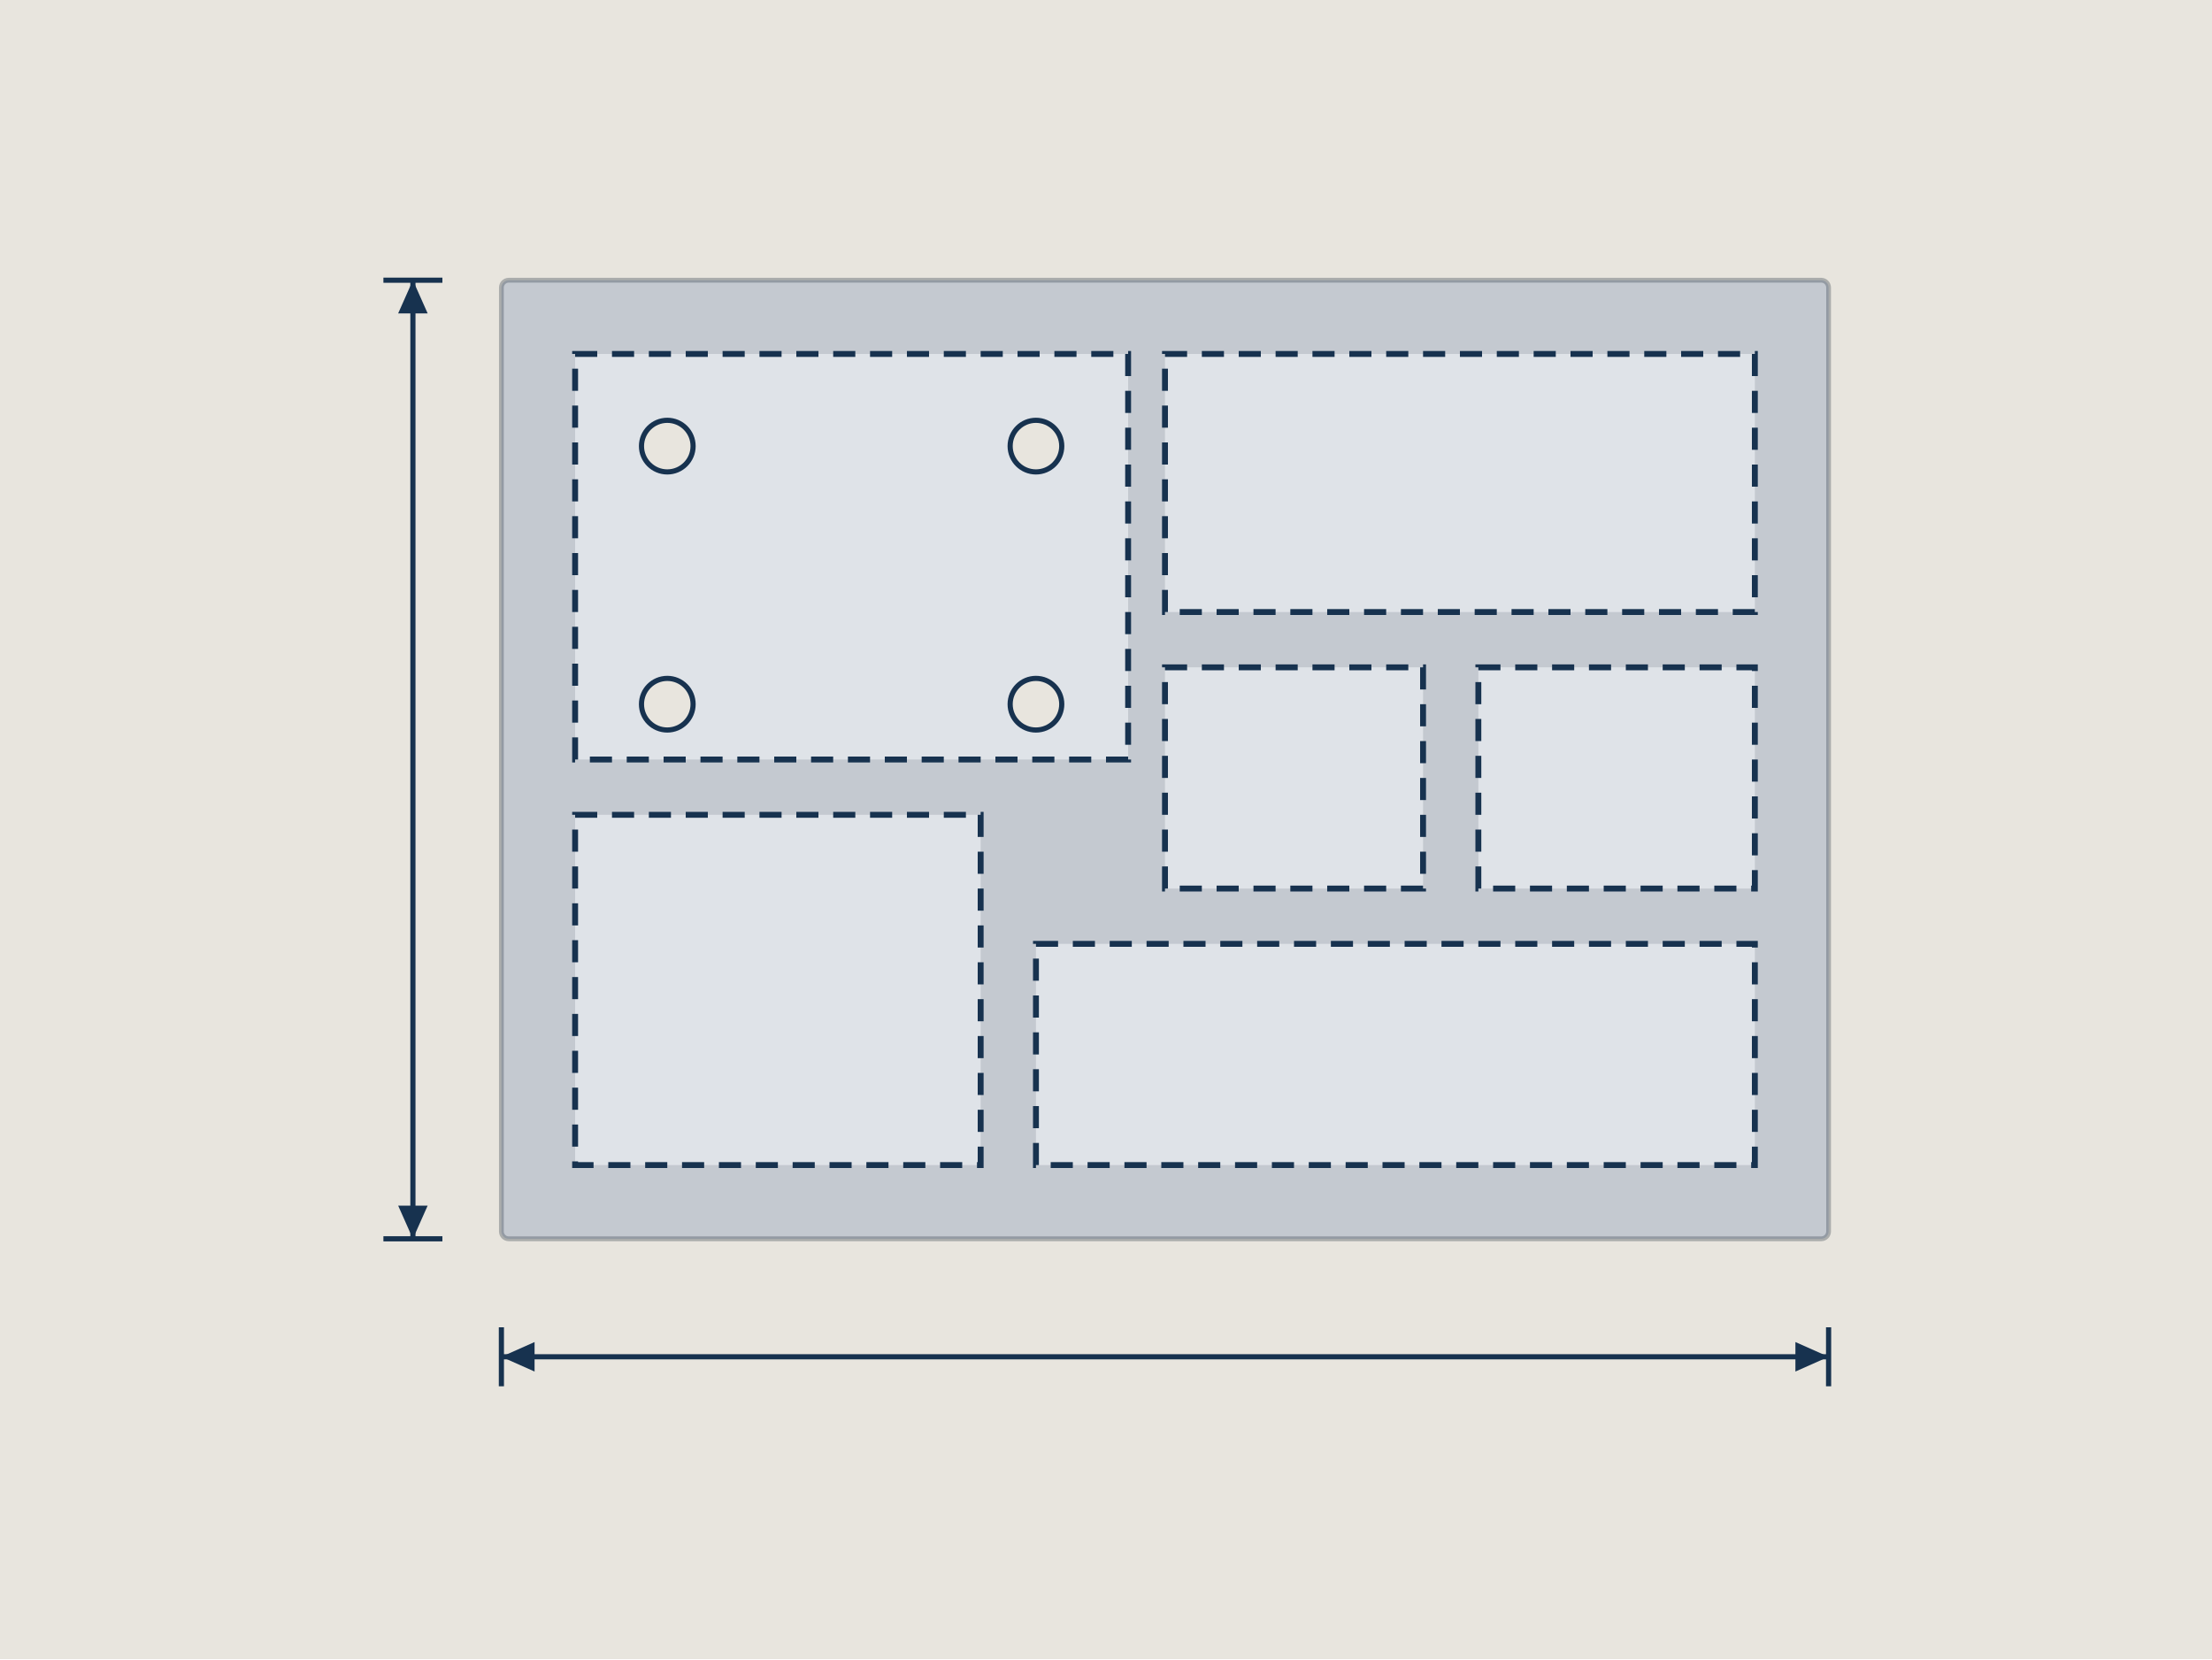
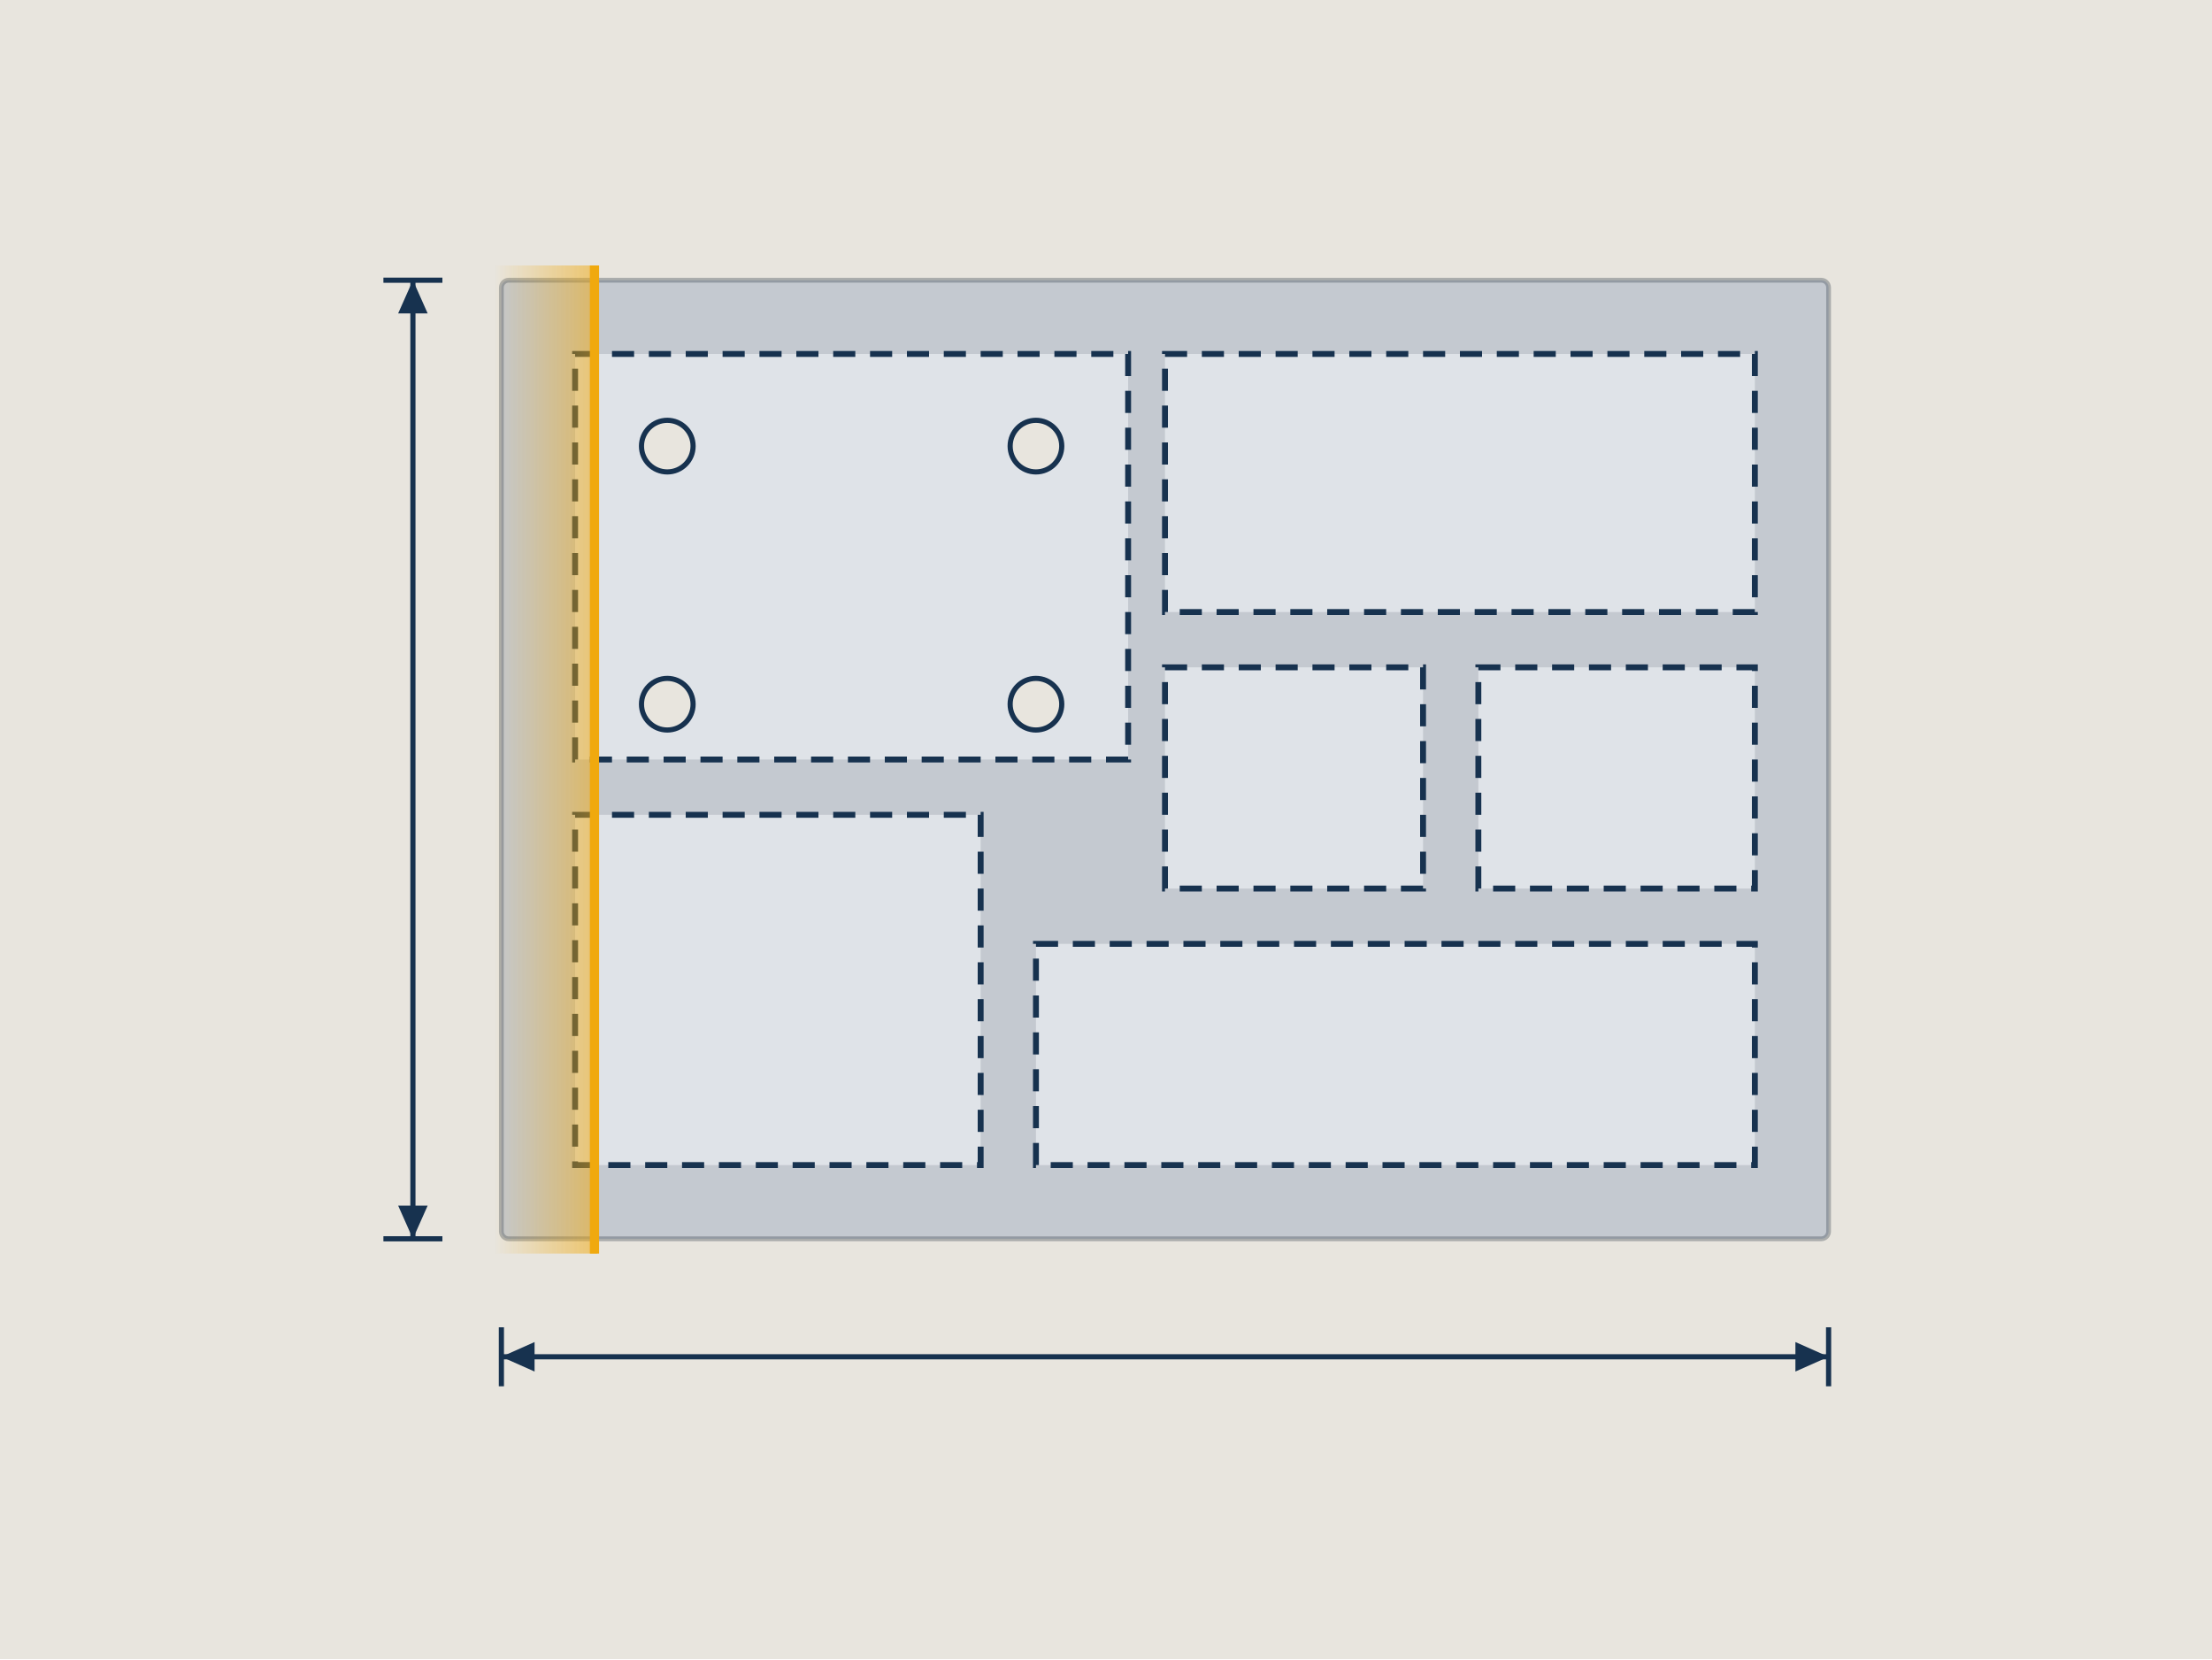
<svg xmlns="http://www.w3.org/2000/svg" viewBox="0 0 600 450" role="img" aria-label="Drawing of a PVC sheet cut into panels">
+   <style>
+ .bob{animation:bob 4.6s ease-in-out infinite}
+ .bob2{animation:bob 4.6s ease-in-out -2.3s infinite}
+ @keyframes bob{0%,100%{transform:translateY(0)}50%{transform:translateY(-8px)}}
+ .sh{animation:sh 4.6s ease-in-out infinite;transform-box:fill-box;transform-origin:center}
+ .sh2{animation:sh 4.6s ease-in-out -2.3s infinite;transform-box:fill-box;transform-origin:center}
+ @keyframes sh{0%,100%{transform:scale(1);opacity:.15}50%{transform:scale(.9);opacity:.09}}
+ .gloss{animation:gloss 4.2s ease-in-out infinite}
+ @keyframes gloss{0%,35%{transform:translateX(0)}80%,100%{transform:translateX(330px)}}
+ @media (prefers-reduced-motion:reduce){*{animation:none!important}}.cut{stroke-dasharray:6 4;animation:march 1s linear infinite}@keyframes march{to{stroke-dashoffset:-10}}.laser{animation:laser 3.4s ease-in-out infinite alternate}@keyframes laser{from{transform:translateX(0)}to{transform:translateX(354px)}}.pn{animation:pn 3.4s ease-in-out infinite alternate}@keyframes pn{from{fill:#dfe3e8}to{fill:#f1f3f6}}</style>
+   <defs>
+     <linearGradient id="lz" x1="0" x2="1">
+       <stop offset="0" stop-color="#f0a90e" stop-opacity="0" />
+       <stop offset="1" stop-color="#f0a90e" stop-opacity=".55" />
+     </linearGradient>
+   </defs>
  <rect width="600" height="450" fill="#e8e5de" />
  <g transform="translate(16 -4)">
    <rect x="120" y="80" width="360" height="260" rx="2" fill="#c4c9d0" stroke="#2b3542" stroke-opacity=".32" stroke-width="1.3" stroke-linejoin="round" />
-     <rect x="140" y="100" width="150" height="110" fill="#dfe3e8" stroke="#17324f" stroke-width="1.6" stroke-dasharray="6 4" />
-     <rect x="300" y="100" width="160" height="70" fill="#dfe3e8" stroke="#17324f" stroke-width="1.6" stroke-dasharray="6 4" />
-     <rect x="300" y="185" width="70" height="60" fill="#dfe3e8" stroke="#17324f" stroke-width="1.6" stroke-dasharray="6 4" />
-     <rect x="385" y="185" width="75" height="60" fill="#dfe3e8" stroke="#17324f" stroke-width="1.6" stroke-dasharray="6 4" />
-     <rect x="140" y="225" width="110" height="95" fill="#dfe3e8" stroke="#17324f" stroke-width="1.6" stroke-dasharray="6 4" />
-     <rect x="265" y="260" width="195" height="60" fill="#dfe3e8" stroke="#17324f" stroke-width="1.6" stroke-dasharray="6 4" />
+     <rect class="pn cut" style="animation-delay:0s,0s" x="140" y="100" width="150" height="110" fill="#dfe3e8" stroke="#17324f" stroke-width="1.6" />
+     <rect class="pn cut" style="animation-delay:0s,-0.4s" x="300" y="100" width="160" height="70" fill="#dfe3e8" stroke="#17324f" stroke-width="1.6" />
+     <rect class="pn cut" style="animation-delay:0s,-0.8s" x="300" y="185" width="70" height="60" fill="#dfe3e8" stroke="#17324f" stroke-width="1.6" />
+     <rect class="pn cut" style="animation-delay:0s,-1.2s" x="385" y="185" width="75" height="60" fill="#dfe3e8" stroke="#17324f" stroke-width="1.6" />
+     <rect class="pn cut" style="animation-delay:0s,-1.6s" x="140" y="225" width="110" height="95" fill="#dfe3e8" stroke="#17324f" stroke-width="1.6" />
+     <rect class="pn cut" style="animation-delay:0s,-2s" x="265" y="260" width="195" height="60" fill="#dfe3e8" stroke="#17324f" stroke-width="1.6" />
    <circle cx="165" cy="125" r="7" fill="#e8e5de" stroke="#17324f" stroke-width="1.4" />
    <circle cx="265" cy="125" r="7" fill="#e8e5de" stroke="#17324f" stroke-width="1.4" />
    <circle cx="165" cy="195" r="7" fill="#e8e5de" stroke="#17324f" stroke-width="1.4" />
    <circle cx="265" cy="195" r="7" fill="#e8e5de" stroke="#17324f" stroke-width="1.4" />
    <g stroke="#17324f" stroke-width="1.4" fill="none">
      <path d="M120 372h360M120 364v16M480 364v16M96 80v260M88 80h16M88 340h16" />
    </g>
    <path d="M120 372l9-4v8zM480 372l-9-4v8zM96 80l-4 9h8zM96 340l-4-9h8z" fill="#17324f" />
+     <g clip-path="inset(0)">
+       <g class="laser">
+         <rect x="118" y="76" width="28" height="268" fill="url(#lz)" />
+         <rect x="144" y="76" width="2.5" height="268" fill="#f0a90e" />
+       </g>
+     </g>
  </g>
</svg>
